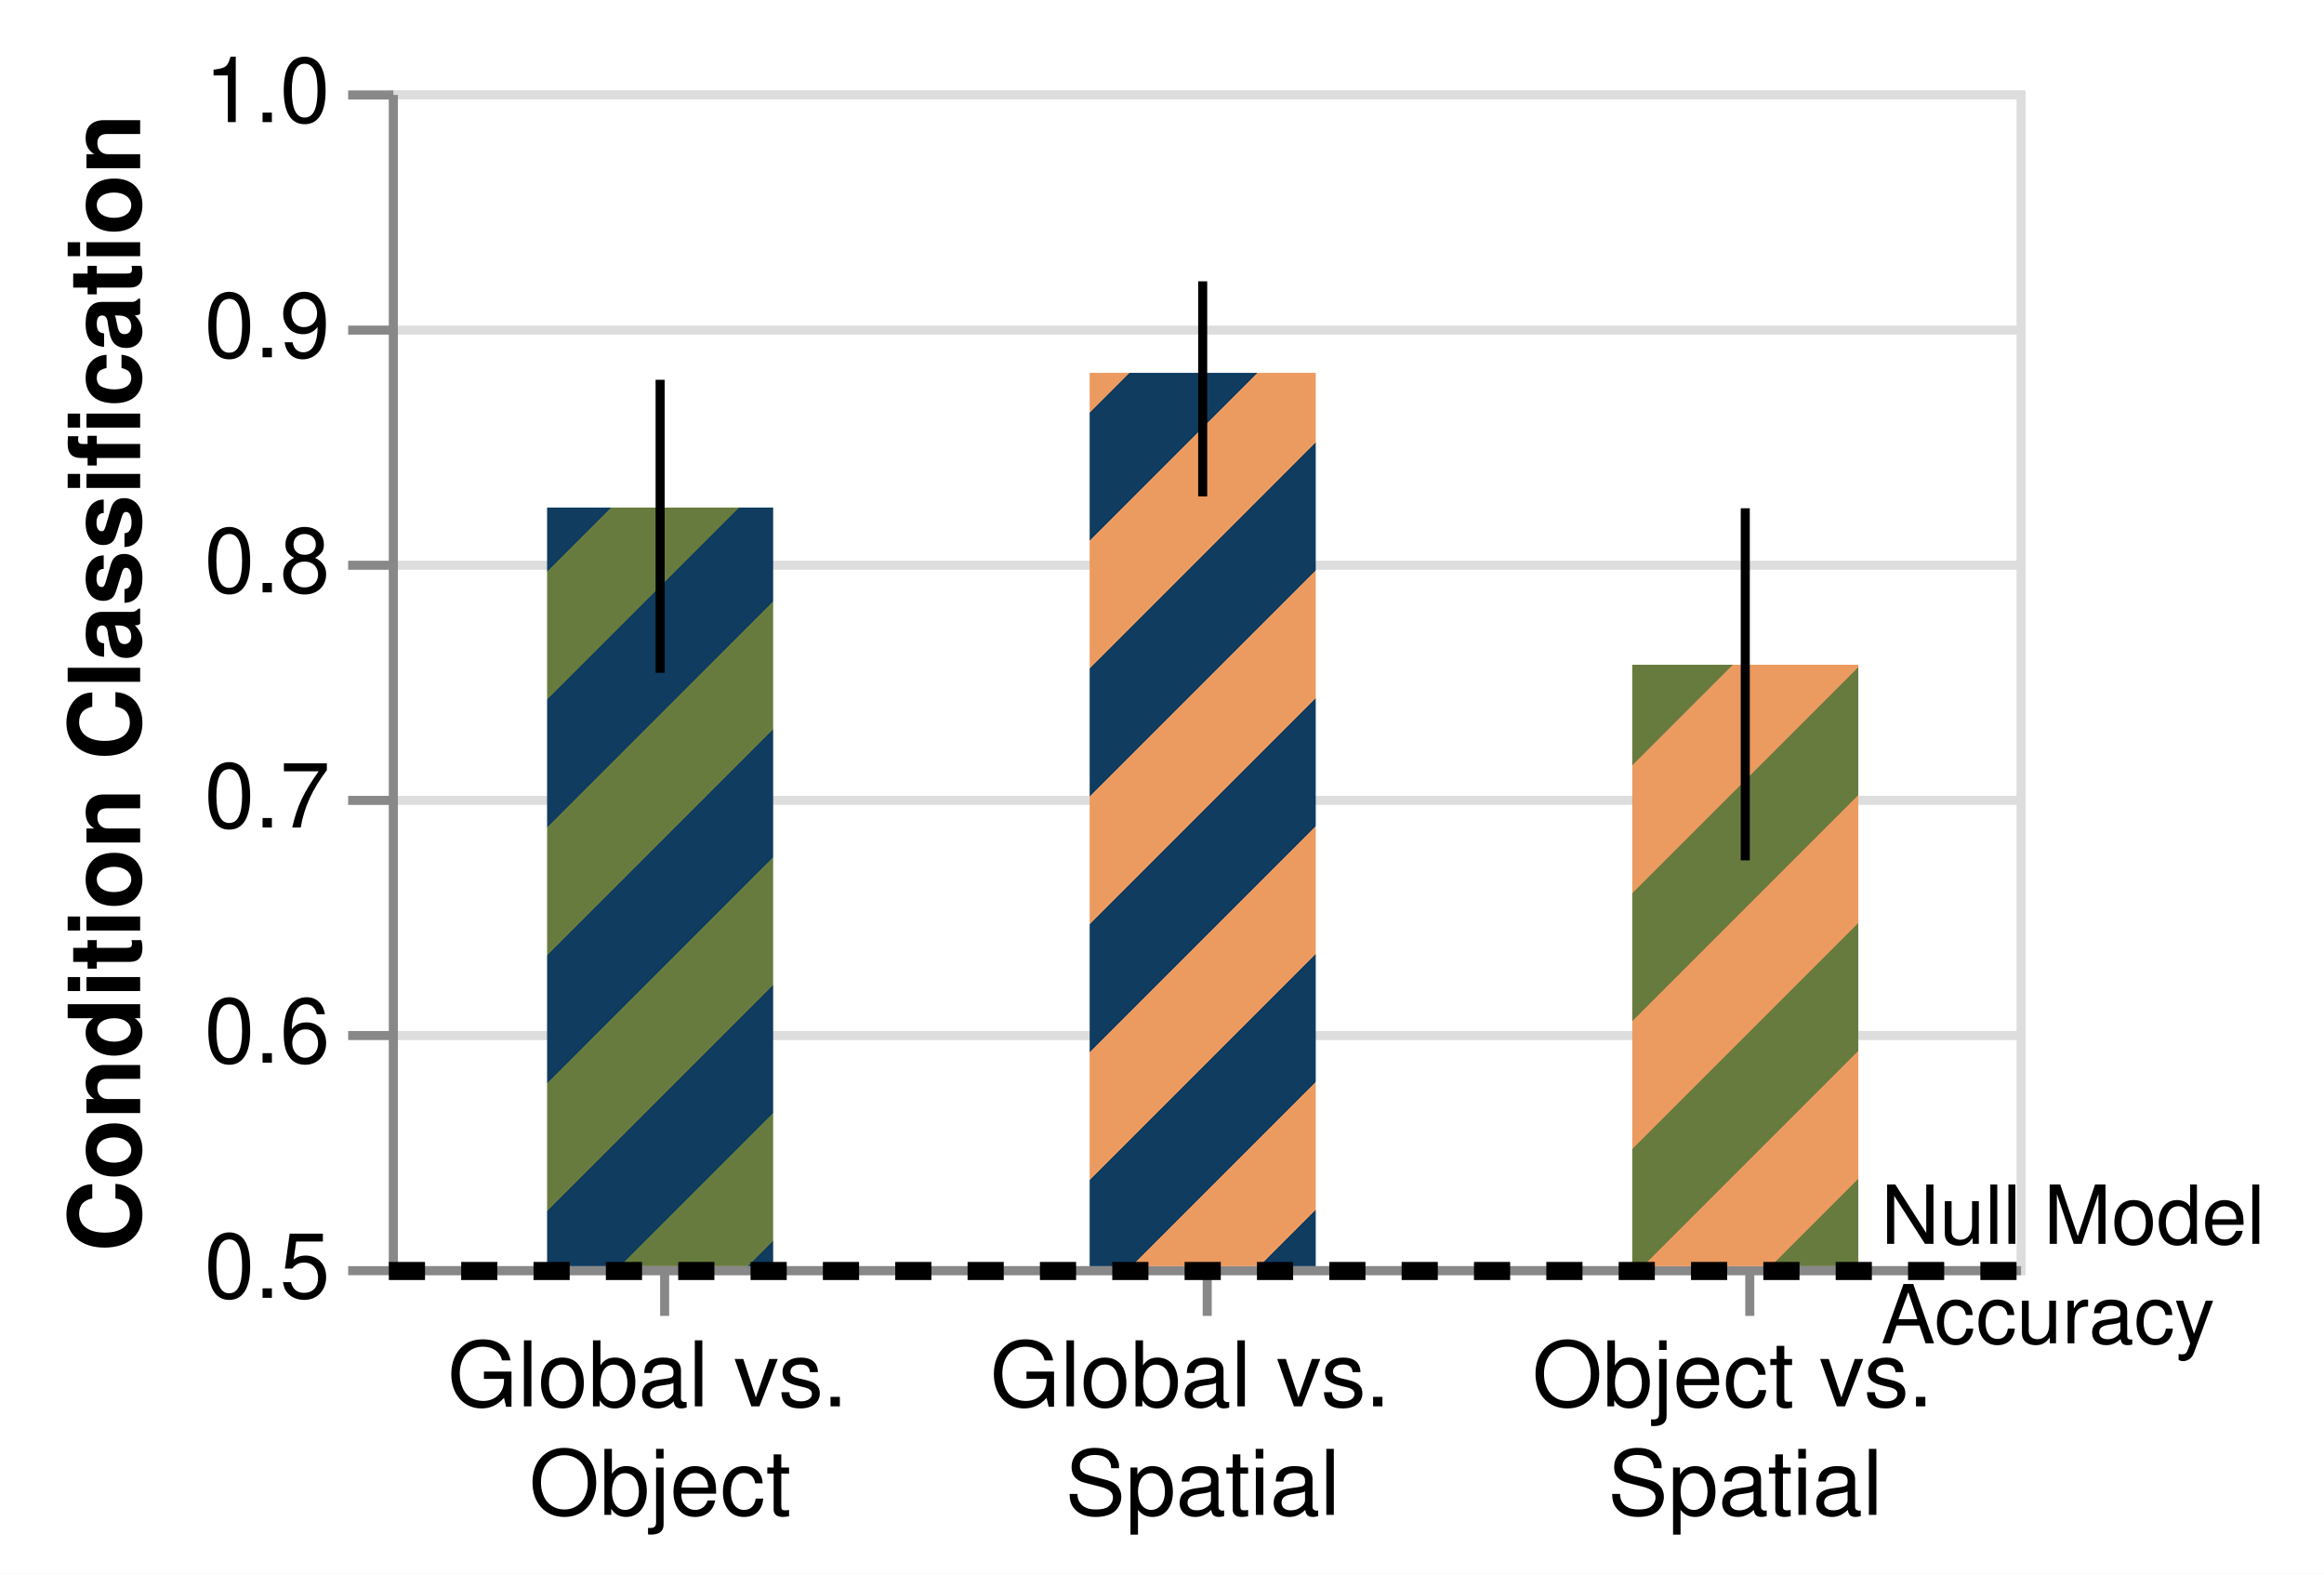
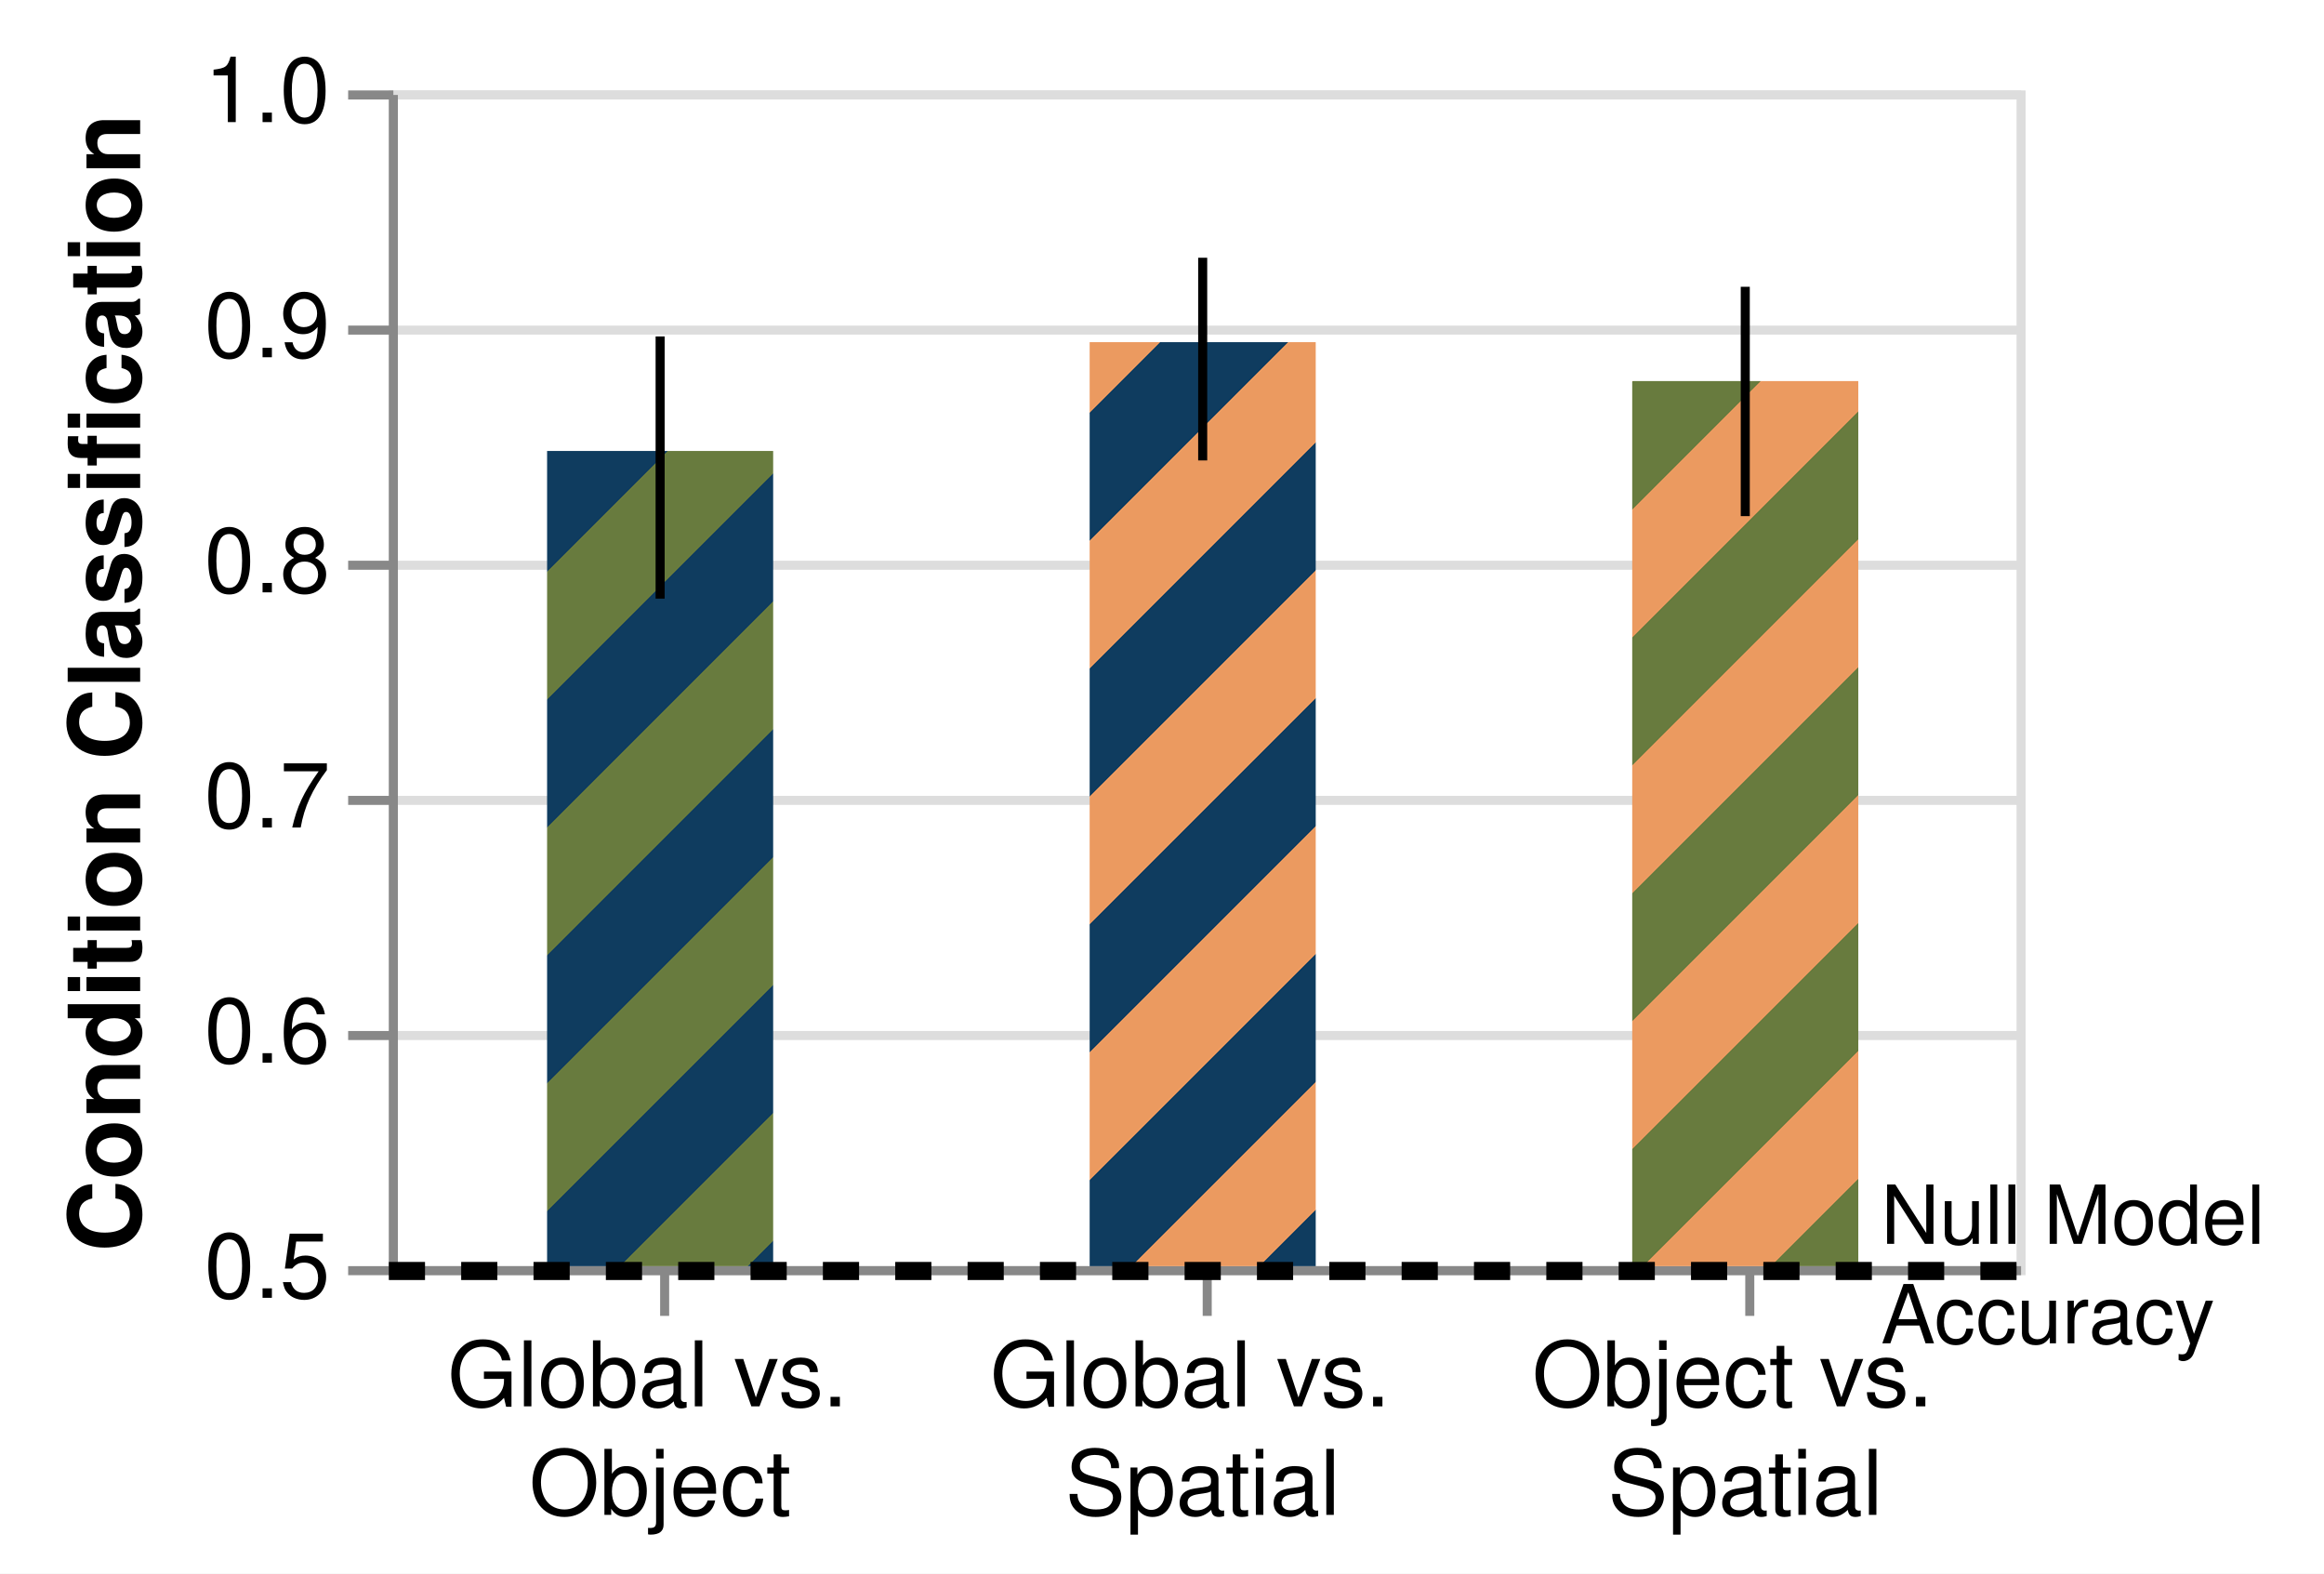
<svg xmlns="http://www.w3.org/2000/svg" class="marks" width="257" height="174" viewBox="0 0 257 174" version="1.1">
  <defs>
    <pattern id="mix1_2" x="0" y="0" width="20" height="20" patternUnits="userSpaceOnUse" patternTransform="rotate(45)">
      <rect x="0" y="0" width="10" height="20" style="stroke:none;         fill:#0F3C5F;" />
      <rect x="10" y="0" width="10" height="20" style="stroke:none;         fill:#687B3E;" />
    </pattern>
    <pattern id="mix1_3" x="0" y="0" width="20" height="20" patternUnits="userSpaceOnUse" patternTransform="rotate(45)">
      <rect x="0" y="0" width="10" height="20" style="stroke:none;         fill:#0F3C5F;" />
      <rect x="10" y="0" width="10" height="20" style="stroke:none;         fill:#EB9A60;" />
    </pattern>
    <pattern id="mix2_3" x="0" y="0" width="20" height="20" patternUnits="userSpaceOnUse" patternTransform="rotate(45)">
      <rect x="0" y="0" width="10" height="20" style="stroke:none;         fill:#687B3E;" />
      <rect x="10" y="0" width="10" height="20" style="stroke:none;         fill:#EB9A60;" />
    </pattern>
  </defs>
  <rect width="257" height="174" fill="white" />
  <g fill="none" stroke-miterlimit="10" transform="translate(43,10)">
    <g class="mark-group role-frame root" role="graphics-object" aria-roledescription="group mark container">
      <g transform="translate(0,0)">
        <path class="background" aria-hidden="true" d="M0.5,0.5h180v130h-180Z" stroke="#ddd" />
        <g>
          <g class="mark-group role-axis" aria-hidden="true">
            <g transform="translate(0.5,0.5)">
              <path class="background" aria-hidden="true" d="M0,0h0v0h0Z" pointer-events="none" />
              <g>
                <g class="mark-rule role-axis-grid" pointer-events="none">
                  <line transform="translate(0,130)" x2="180" y2="0" stroke="#ddd" stroke-width="1" opacity="1" />
                  <line transform="translate(0,104)" x2="180" y2="0" stroke="#ddd" stroke-width="1" opacity="1" />
                  <line transform="translate(0,78)" x2="180" y2="0" stroke="#ddd" stroke-width="1" opacity="1" />
                  <line transform="translate(0,52)" x2="180" y2="0" stroke="#ddd" stroke-width="1" opacity="1" />
                  <line transform="translate(0,26)" x2="180" y2="0" stroke="#ddd" stroke-width="1" opacity="1" />
                  <line transform="translate(0,0)" x2="180" y2="0" stroke="#ddd" stroke-width="1" opacity="1" />
                </g>
              </g>
              <path class="foreground" aria-hidden="true" d="" pointer-events="none" display="none" />
            </g>
          </g>
          <g class="mark-group role-axis" role="graphics-symbol" aria-roledescription="axis" aria-label="X-axis for a discrete scale with 3 values: Global vs.  Object, Global vs.  Spatial, Object vs.  Spatial">
            <g transform="translate(0.5,130.5)">
              <path class="background" aria-hidden="true" d="M0,0h0v0h0Z" pointer-events="none" />
              <g>
                <g class="mark-rule role-axis-tick" pointer-events="none">
                  <line transform="translate(30,0)" x2="0" y2="5" stroke="#888" stroke-width="1" opacity="1" />
                  <line transform="translate(90,0)" x2="0" y2="5" stroke="#888" stroke-width="1" opacity="1" />
                  <line transform="translate(150,0)" x2="0" y2="5" stroke="#888" stroke-width="1" opacity="1" />
                </g>
                <g class="mark-text role-axis-label" pointer-events="none">
                  <text text-anchor="middle" transform="translate(29.5,15)" font-family="Helvetica" font-size="10px" fill="#000" opacity="1">
                    <tspan>Global vs.</tspan>
                    <tspan x="0" dy="12">Object</tspan>
                  </text>
                  <text text-anchor="middle" transform="translate(89.5,15)" font-family="Helvetica" font-size="10px" fill="#000" opacity="1">
                    <tspan>Global vs.</tspan>
                    <tspan x="0" dy="12">Spatial</tspan>
                  </text>
                  <text text-anchor="middle" transform="translate(149.5,15)" font-family="Helvetica" font-size="10px" fill="#000" opacity="1">
                    <tspan>Object vs.</tspan>
                    <tspan x="0" dy="12">Spatial</tspan>
                  </text>
                </g>
                <g class="mark-rule role-axis-domain" pointer-events="none">
                  <line transform="translate(0,0)" x2="180" y2="0" stroke="#888" stroke-width="1" opacity="1" />
                </g>
              </g>
              <path class="foreground" aria-hidden="true" d="" pointer-events="none" display="none" />
            </g>
          </g>
          <g class="mark-group role-axis" role="graphics-symbol" aria-roledescription="axis" aria-label="Y-axis titled 'Condition Classification' for a linear scale with values from 0.5 to 1.0">
            <g transform="translate(0.5,0.5)">
              <path class="background" aria-hidden="true" d="M0,0h0v0h0Z" pointer-events="none" />
              <g>
                <g class="mark-rule role-axis-tick" pointer-events="none">
                  <line transform="translate(0,130)" x2="-5" y2="0" stroke="#888" stroke-width="1" opacity="1" />
                  <line transform="translate(0,104)" x2="-5" y2="0" stroke="#888" stroke-width="1" opacity="1" />
                  <line transform="translate(0,78)" x2="-5" y2="0" stroke="#888" stroke-width="1" opacity="1" />
                  <line transform="translate(0,52)" x2="-5" y2="0" stroke="#888" stroke-width="1" opacity="1" />
                  <line transform="translate(0,26)" x2="-5" y2="0" stroke="#888" stroke-width="1" opacity="1" />
                  <line transform="translate(0,0)" x2="-5" y2="0" stroke="#888" stroke-width="1" opacity="1" />
                </g>
                <g class="mark-text role-axis-label" pointer-events="none">
                  <text text-anchor="end" transform="translate(-7,133)" font-family="Helvetica" font-size="10px" fill="#000" opacity="1">0.5</text>
                  <text text-anchor="end" transform="translate(-7,107)" font-family="Helvetica" font-size="10px" fill="#000" opacity="1">0.6</text>
                  <text text-anchor="end" transform="translate(-7,81)" font-family="Helvetica" font-size="10px" fill="#000" opacity="1">0.7</text>
                  <text text-anchor="end" transform="translate(-7,55)" font-family="Helvetica" font-size="10px" fill="#000" opacity="1">0.8</text>
                  <text text-anchor="end" transform="translate(-7,29)" font-family="Helvetica" font-size="10px" fill="#000" opacity="1">0.9</text>
                  <text text-anchor="end" transform="translate(-7,3)" font-family="Helvetica" font-size="10px" fill="#000" opacity="1">1.0</text>
                </g>
                <g class="mark-rule role-axis-domain" pointer-events="none">
                  <line transform="translate(0,130)" x2="0" y2="-130" stroke="#888" stroke-width="1" opacity="1" />
                </g>
                <g class="mark-text role-axis-title" pointer-events="none">
                  <text text-anchor="middle" transform="translate(-26,65) rotate(-90) translate(0,-2)" font-family="Helvetica" font-size="11px" font-weight="bold" fill="#000" opacity="1">Condition Classification</text>
                </g>
              </g>
              <path class="foreground" aria-hidden="true" d="" pointer-events="none" display="none" />
            </g>
          </g>
          <g class="mark-rect role-mark layer_0_layer_0_marks" role="graphics-object" aria-roledescription="rect mark container">
-             <path aria-label=": Global vs.  Object; compname: Global vs.  Object; Condition Classification: 0.822608628455" role="graphics-symbol" aria-roledescription="bar" d="M17.5,46.122h25v83.878h-25Z" fill="url(#mix1_2)" />
-             <path aria-label=": Global vs.  Spatial; compname: Global vs.  Spatial; Condition Classification: 0.879893960597" role="graphics-symbol" aria-roledescription="bar" d="M77.5,31.228h25v98.772h-25Z" fill="url(#mix1_3)" />
-             <path aria-label=": Object vs.  Spatial; compname: Object vs.  Spatial; Condition Classification: 0.755761693781" role="graphics-symbol" aria-roledescription="bar" d="M137.5,63.502h25v66.498h-25Z" fill="url(#mix2_3)" />
+             <path aria-label=": Global vs.  Object; compname: Global vs.  Object; Condition Classification: 0.846677678218" role="graphics-symbol" aria-roledescription="bar" d="M17.5,39.864h25v90.136h-25Z" fill="url(#mix1_2)" />
+             <path aria-label=": Global vs.  Spatial; compname: Global vs.  Spatial; Condition Classification: 0.892944392763" role="graphics-symbol" aria-roledescription="bar" d="M77.5,27.834h25v102.166h-25Z" fill="url(#mix1_3)" />
+             <path aria-label=": Object vs.  Spatial; compname: Object vs.  Spatial; Condition Classification: 0.8764009778" role="graphics-symbol" aria-roledescription="bar" d="M137.5,32.136h25v97.864h-25Z" fill="url(#mix2_3)" />
          </g>
          <g class="mark-rule role-mark layer_0_layer_1_marks" role="graphics-object" aria-roledescription="rule mark container">
-             <line aria-label=": Global vs.  Object; upper: 0.876947195015; Condition Classification: 0.752337808847" role="graphics-symbol" aria-roledescription="rule mark" transform="translate(30,64.39217)" x2="0" y2="-32.398" stroke="black" />
-             <line aria-label=": Global vs.  Spatial; upper: 0.918820072829; Condition Classification: 0.827354932386" role="graphics-symbol" aria-roledescription="rule mark" transform="translate(90,44.88772)" x2="0" y2="-23.781" stroke="black" />
-             <line aria-label=": Object vs.  Spatial; upper: 0.822307970092; Condition Classification: 0.672575098242" role="graphics-symbol" aria-roledescription="rule mark" transform="translate(150,85.13047)" x2="0" y2="-38.931" stroke="black" />
+             <line aria-label=": Global vs.  Object; upper: 0.895387853263; Condition Classification: 0.783878027288" role="graphics-symbol" aria-roledescription="rule mark" transform="translate(30,56.19171)" x2="0" y2="-28.993" stroke="black" />
+             <line aria-label=": Global vs.  Spatial; upper: 0.928846453123; Condition Classification: 0.842648895377" role="graphics-symbol" aria-roledescription="rule mark" transform="translate(90,40.91129)" x2="0" y2="-22.411" stroke="black" />
+             <line aria-label=": Object vs.  Spatial; upper: 0.916498711556; Condition Classification: 0.818962630539" role="graphics-symbol" aria-roledescription="rule mark" transform="translate(150,47.06972)" x2="0" y2="-25.359" stroke="black" />
          </g>
          <g class="mark-rule role-mark layer_1_layer_0_marks" role="graphics-symbol" aria-roledescription="rule mark container">
            <line transform="translate(180,130.5353)" x2="-180" y2="0" stroke="black" stroke-width="2" stroke-dasharray="4,4" />
          </g>
          <g class="mark-text role-mark layer_1_layer_1_marks" role="graphics-object" aria-roledescription="text mark container">
            <text text-anchor="start" transform="translate(165,127.5353)" font-family="Helvetica" font-size="9px" fill="black">
              <tspan>Null Model</tspan>
              <tspan x="0" dy="11">Accuracy</tspan>
            </text>
          </g>
        </g>
        <path class="foreground" aria-hidden="true" d="" display="none" />
      </g>
    </g>
  </g>
</svg>
